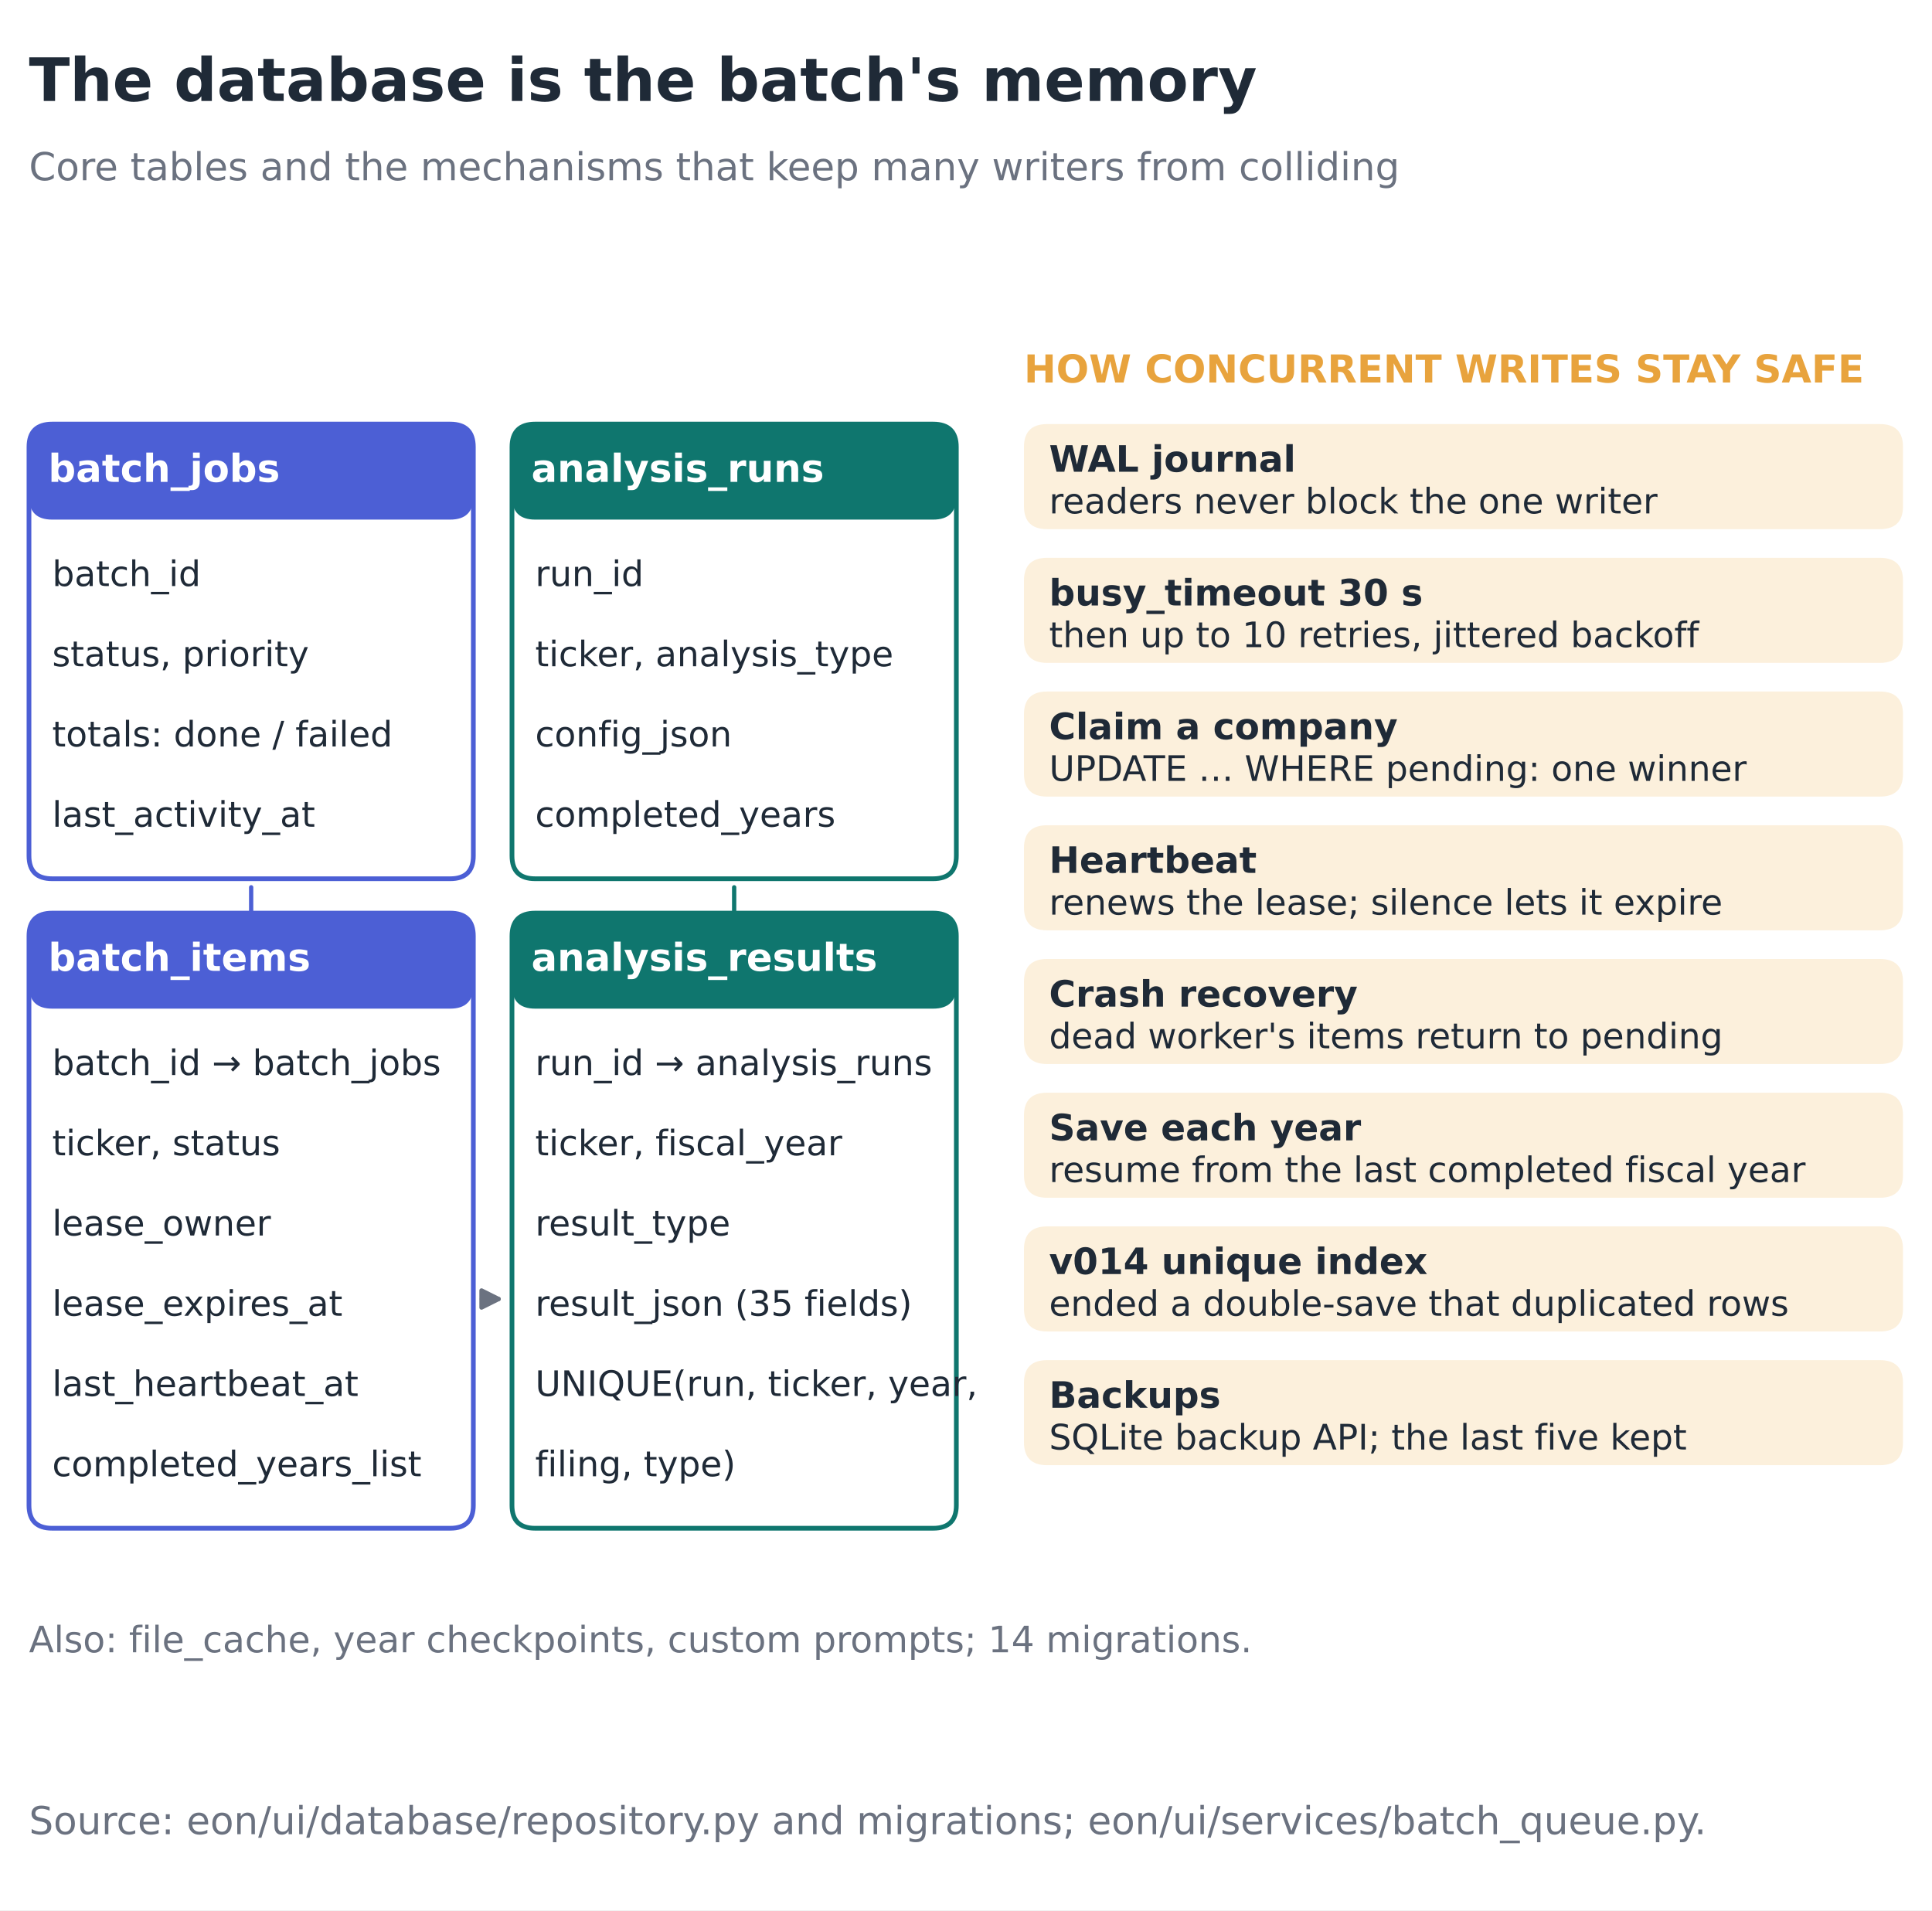
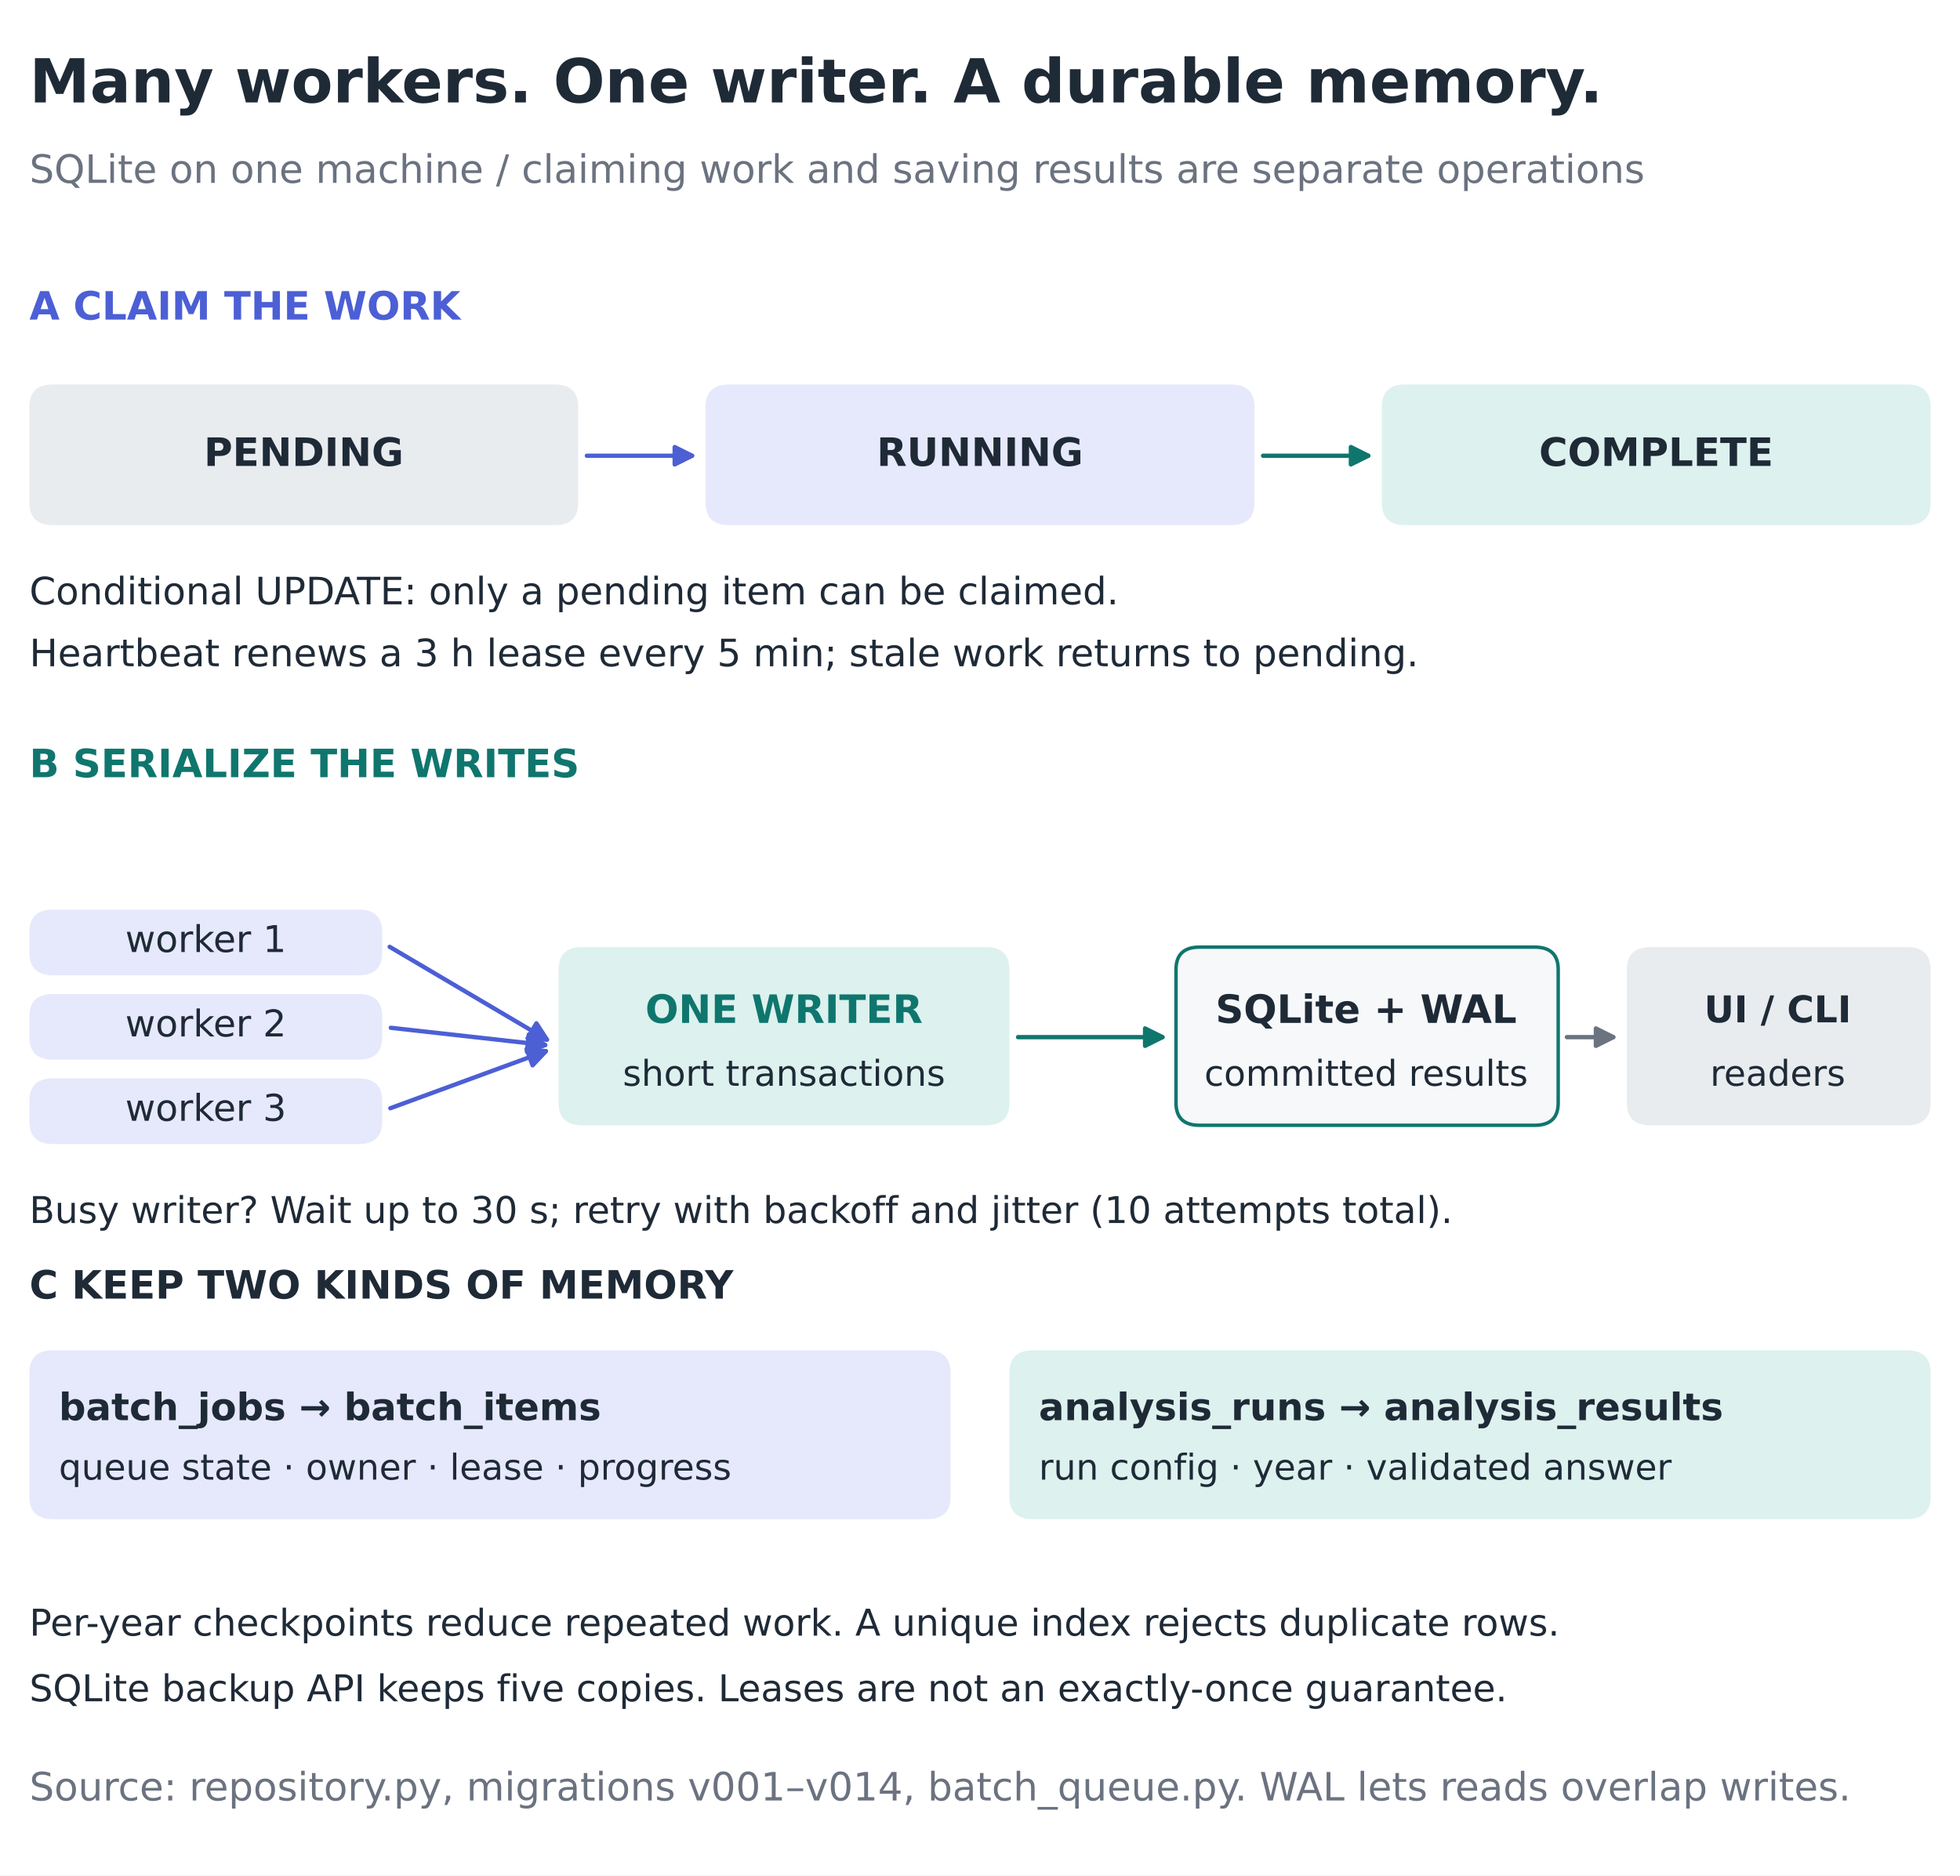
- <svg xmlns="http://www.w3.org/2000/svg" width="451.44pt" height="446.4pt" viewBox="0 0 451.44 446.4" version="1.1">
+ <svg xmlns="http://www.w3.org/2000/svg" width="451.44pt" height="432pt" viewBox="0 0 451.44 432" version="1.1">
  <defs>
    <style type="text/css">*{stroke-linejoin: round; stroke-linecap: butt}</style>
  </defs>
  <g id="figure_1">
    <g id="patch_1">
-       <path d="M 0 446.4  L 451.44 446.4  L 451.44 0  L 0 0  z " style="fill: #ffffff" />
+       <path d="M 0 432  L 451.44 432  L 451.44 0  L 0 0  z " style="fill: #ffffff" />
    </g>
    <g id="axes_1">
      <g id="patch_2">
-         <path d="M 58.687 207.342  Q 58.687 218.735 58.687 229.01  " style="fill: none; stroke: #4c5fd5; stroke-linecap: round" />
-         <path d="M 60.687 225.01  L 58.687 229.01  L 56.687 225.01  z " style="fill: #4c5fd5; stroke: #4c5fd5; stroke-linecap: round" />
+         <path d="M 135.177 104.976  Q 147.848 104.976 159.401 104.976  " style="fill: none; stroke: #4c5fd5; stroke-linecap: round" />
+         <path d="M 155.401 102.976  L 159.401 104.976  L 155.401 106.976  z " style="fill: #4c5fd5; stroke: #4c5fd5; stroke-linecap: round" />
      </g>
      <g id="patch_3">
-         <path d="M 171.547 207.347  Q 171.547 213.158 171.547 217.851  " style="fill: none; stroke: #0f766e; stroke-linecap: round" />
-         <path d="M 173.547 213.851  L 171.547 217.851  L 169.547 213.851  z " style="fill: #0f766e; stroke: #0f766e; stroke-linecap: round" />
+         <path d="M 290.924 104.976  Q 303.595 104.976 315.148 104.976  " style="fill: none; stroke: #0f766e; stroke-linecap: round" />
+         <path d="M 311.148 102.976  L 315.148 104.976  L 311.148 106.976  z " style="fill: #0f766e; stroke: #0f766e; stroke-linecap: round" />
      </g>
      <g id="patch_4">
-         <path d="M 112.6 303.552  Q 115.115 303.552 116.512 303.552  " style="fill: none; stroke: #6b7280; stroke-linecap: round" />
-         <path d="M 112.512 301.552  L 116.512 303.552  L 112.512 305.552  z " style="fill: #6b7280; stroke: #6b7280; stroke-linecap: round" />
+         <path d="M 89.754 218.097  Q 108.347 229.069 125.976 239.472  " style="fill: none; stroke: #4c5fd5; stroke-linecap: round" />
+         <path d="M 123.547 235.717  L 125.976 239.472  L 121.515 239.161  z " style="fill: #4c5fd5; stroke: #4c5fd5; stroke-linecap: round" />
      </g>
      <g id="patch_5">
-         <path d="M 12.189 205.344  L 105.186 205.344  Q 110.603 205.344 110.603 199.987  L 110.603 104.458  Q 110.603 99.101 105.186 99.101  L 12.189 99.101  Q 6.772 99.101 6.772 104.458  L 6.772 199.987  Q 6.772 205.344 12.189 205.344  z " clip-path="url(#pde498581d6)" style="fill: #ffffff; stroke: #4c5fd5; stroke-width: 1.1; stroke-linejoin: miter" />
+         <path d="M 90.02 236.742  Q 108.347 238.788 125.563 240.71  " style="fill: none; stroke: #4c5fd5; stroke-linecap: round" />
+         <path d="M 121.81 238.279  L 125.563 240.71  L 121.366 242.254  z " style="fill: #4c5fd5; stroke: #4c5fd5; stroke-linecap: round" />
      </g>
      <g id="patch_6">
-         <path d="M 12.189 121.421  L 105.186 121.421  Q 110.603 121.421 110.603 116.064  L 110.603 104.458  Q 110.603 99.101 105.186 99.101  L 12.189 99.101  Q 6.772 99.101 6.772 104.458  L 6.772 116.064  Q 6.772 121.421 12.189 121.421  z " clip-path="url(#pde498581d6)" style="fill: #4c5fd5" />
+         <path d="M 89.908 255.271  Q 108.346 248.508 125.735 242.129  " style="fill: none; stroke: #4c5fd5; stroke-linecap: round" />
+         <path d="M 121.291 241.629  L 125.735 242.129  L 122.669 245.384  z " style="fill: #4c5fd5; stroke: #4c5fd5; stroke-linecap: round" />
      </g>
      <g id="patch_7">
-         <path d="M 12.189 357.12  L 105.186 357.12  Q 110.603 357.12 110.603 351.763  L 110.603 218.736  Q 110.603 213.379 105.186 213.379  L 12.189 213.379  Q 6.772 213.379 6.772 218.736  L 6.772 351.763  Q 6.772 357.12 12.189 357.12  z " clip-path="url(#pde498581d6)" style="fill: #ffffff; stroke: #4c5fd5; stroke-width: 1.1; stroke-linejoin: miter" />
+         <path d="M 234.492 238.896  Q 251.677 238.896 267.744 238.896  " style="fill: none; stroke: #0f766e; stroke-linecap: round" />
+         <path d="M 263.744 236.896  L 267.744 238.896  L 263.744 240.896  z " style="fill: #0f766e; stroke: #0f766e; stroke-linecap: round" />
      </g>
      <g id="patch_8">
-         <path d="M 12.189 235.699  L 105.186 235.699  Q 110.603 235.699 110.603 230.342  L 110.603 218.736  Q 110.603 213.379 105.186 213.379  L 12.189 213.379  Q 6.772 213.379 6.772 218.736  L 6.772 230.342  Q 6.772 235.699 12.189 235.699  z " clip-path="url(#pde498581d6)" style="fill: #4c5fd5" />
+         <path d="M 360.897 238.896  Q 366.797 238.896 371.58 238.896  " style="fill: none; stroke: #6b7280; stroke-linecap: round" />
+         <path d="M 367.58 236.896  L 371.58 238.896  L 367.58 240.896  z " style="fill: #6b7280; stroke: #6b7280; stroke-linecap: round" />
      </g>
      <g id="patch_9">
-         <path d="M 125.049 205.344  L 218.046 205.344  Q 223.463 205.344 223.463 199.987  L 223.463 104.458  Q 223.463 99.101 218.046 99.101  L 125.049 99.101  Q 119.632 99.101 119.632 104.458  L 119.632 199.987  Q 119.632 205.344 125.049 205.344  z " clip-path="url(#pde498581d6)" style="fill: #ffffff; stroke: #0f766e; stroke-width: 1.1; stroke-linejoin: miter" />
+         <path d="M 12.189 120.96  L 127.758 120.96  Q 133.175 120.96 133.175 115.776  L 133.175 93.744  Q 133.175 88.56 127.758 88.56  L 12.189 88.56  Q 6.772 88.56 6.772 93.744  L 6.772 115.776  Q 6.772 120.96 12.189 120.96  z " clip-path="url(#pe1d05e53ac)" style="fill: #e8ecef" />
      </g>
      <g id="patch_10">
-         <path d="M 125.049 121.421  L 218.046 121.421  Q 223.463 121.421 223.463 116.064  L 223.463 104.458  Q 223.463 99.101 218.046 99.101  L 125.049 99.101  Q 119.632 99.101 119.632 104.458  L 119.632 116.064  Q 119.632 121.421 125.049 121.421  z " clip-path="url(#pde498581d6)" style="fill: #0f766e" />
+         <path d="M 167.936 120.96  L 283.504 120.96  Q 288.922 120.96 288.922 115.776  L 288.922 93.744  Q 288.922 88.56 283.504 88.56  L 167.936 88.56  Q 162.518 88.56 162.518 93.744  L 162.518 115.776  Q 162.518 120.96 167.936 120.96  z " clip-path="url(#pe1d05e53ac)" style="fill: #e6e9fb" />
      </g>
      <g id="patch_11">
-         <path d="M 125.049 357.12  L 218.046 357.12  Q 223.463 357.12 223.463 351.763  L 223.463 218.736  Q 223.463 213.379 218.046 213.379  L 125.049 213.379  Q 119.632 213.379 119.632 218.736  L 119.632 351.763  Q 119.632 357.12 125.049 357.12  z " clip-path="url(#pde498581d6)" style="fill: #ffffff; stroke: #0f766e; stroke-width: 1.1; stroke-linejoin: miter" />
+         <path d="M 323.682 120.96  L 439.251 120.96  Q 444.668 120.96 444.668 115.776  L 444.668 93.744  Q 444.668 88.56 439.251 88.56  L 323.682 88.56  Q 318.265 88.56 318.265 93.744  L 318.265 115.776  Q 318.265 120.96 323.682 120.96  z " clip-path="url(#pe1d05e53ac)" style="fill: #ddf1ee" />
      </g>
      <g id="patch_12">
-         <path d="M 125.049 235.699  L 218.046 235.699  Q 223.463 235.699 223.463 230.342  L 223.463 218.736  Q 223.463 213.379 218.046 213.379  L 125.049 213.379  Q 119.632 213.379 119.632 218.736  L 119.632 230.342  Q 119.632 235.699 125.049 235.699  z " clip-path="url(#pde498581d6)" style="fill: #0f766e" />
+         <path d="M 12.189 224.64  L 82.614 224.64  Q 88.031 224.64 88.031 219.456  L 88.031 214.704  Q 88.031 209.52 82.614 209.52  L 12.189 209.52  Q 6.772 209.52 6.772 214.704  L 6.772 219.456  Q 6.772 224.64 12.189 224.64  z " clip-path="url(#pe1d05e53ac)" style="fill: #e6e9fb" />
      </g>
      <g id="patch_13">
-         <path d="M 244.68 123.653  L 439.251 123.653  Q 444.668 123.653 444.668 118.296  L 444.668 104.458  Q 444.668 99.101 439.251 99.101  L 244.68 99.101  Q 239.263 99.101 239.263 104.458  L 239.263 118.296  Q 239.263 123.653 244.68 123.653  z " clip-path="url(#pde498581d6)" style="fill: #fcf0dc" />
+         <path d="M 12.189 244.08  L 82.614 244.08  Q 88.031 244.08 88.031 238.896  L 88.031 234.144  Q 88.031 228.96 82.614 228.96  L 12.189 228.96  Q 6.772 228.96 6.772 234.144  L 6.772 238.896  Q 6.772 244.08 12.189 244.08  z " clip-path="url(#pe1d05e53ac)" style="fill: #e6e9fb" />
      </g>
      <g id="patch_14">
-         <path d="M 244.68 154.901  L 439.251 154.901  Q 444.668 154.901 444.668 149.544  L 444.668 135.706  Q 444.668 130.349 439.251 130.349  L 244.68 130.349  Q 239.263 130.349 239.263 135.706  L 239.263 149.544  Q 239.263 154.901 244.68 154.901  z " clip-path="url(#pde498581d6)" style="fill: #fcf0dc" />
+         <path d="M 12.189 263.52  L 82.614 263.52  Q 88.031 263.52 88.031 258.336  L 88.031 253.584  Q 88.031 248.4 82.614 248.4  L 12.189 248.4  Q 6.772 248.4 6.772 253.584  L 6.772 258.336  Q 6.772 263.52 12.189 263.52  z " clip-path="url(#pe1d05e53ac)" style="fill: #e6e9fb" />
      </g>
      <g id="patch_15">
-         <path d="M 244.68 186.149  L 439.251 186.149  Q 444.668 186.149 444.668 180.792  L 444.668 166.954  Q 444.668 161.597 439.251 161.597  L 244.68 161.597  Q 239.263 161.597 239.263 166.954  L 239.263 180.792  Q 239.263 186.149 244.68 186.149  z " clip-path="url(#pde498581d6)" style="fill: #fcf0dc" />
+         <path d="M 134.078 259.2  L 227.074 259.2  Q 232.492 259.2 232.492 254.016  L 232.492 223.344  Q 232.492 218.16 227.074 218.16  L 134.078 218.16  Q 128.66 218.16 128.66 223.344  L 128.66 254.016  Q 128.66 259.2 134.078 259.2  z " clip-path="url(#pe1d05e53ac)" style="fill: #ddf1ee" />
      </g>
      <g id="patch_16">
-         <path d="M 244.68 217.397  L 439.251 217.397  Q 444.668 217.397 444.668 212.04  L 444.668 198.202  Q 444.668 192.845 439.251 192.845  L 244.68 192.845  Q 239.263 192.845 239.263 198.202  L 239.263 212.04  Q 239.263 217.397 244.68 217.397  z " clip-path="url(#pde498581d6)" style="fill: #fcf0dc" />
+         <path d="M 276.281 259.2  L 353.478 259.2  Q 358.895 259.2 358.895 254.016  L 358.895 223.344  Q 358.895 218.16 353.478 218.16  L 276.281 218.16  Q 270.864 218.16 270.864 223.344  L 270.864 254.016  Q 270.864 259.2 276.281 259.2  z " clip-path="url(#pe1d05e53ac)" style="fill: #f7f8fa; stroke: #0f766e; stroke-width: 0.8; stroke-linejoin: miter" />
      </g>
      <g id="patch_17">
-         <path d="M 244.68 248.645  L 439.251 248.645  Q 444.668 248.645 444.668 243.288  L 444.668 229.45  Q 444.668 224.093 439.251 224.093  L 244.68 224.093  Q 239.263 224.093 239.263 229.45  L 239.263 243.288  Q 239.263 248.645 244.68 248.645  z " clip-path="url(#pde498581d6)" style="fill: #fcf0dc" />
+         <path d="M 380.112 259.2  L 439.251 259.2  Q 444.668 259.2 444.668 254.016  L 444.668 223.344  Q 444.668 218.16 439.251 218.16  L 380.112 218.16  Q 374.695 218.16 374.695 223.344  L 374.695 254.016  Q 374.695 259.2 380.112 259.2  z " clip-path="url(#pe1d05e53ac)" style="fill: #e8ecef" />
      </g>
      <g id="patch_18">
-         <path d="M 244.68 279.893  L 439.251 279.893  Q 444.668 279.893 444.668 274.536  L 444.668 260.698  Q 444.668 255.341 439.251 255.341  L 244.68 255.341  Q 239.263 255.341 239.263 260.698  L 239.263 274.536  Q 239.263 279.893 244.68 279.893  z " clip-path="url(#pde498581d6)" style="fill: #fcf0dc" />
+         <path d="M 12.189 349.92  L 213.531 349.92  Q 218.948 349.92 218.948 344.736  L 218.948 316.224  Q 218.948 311.04 213.531 311.04  L 12.189 311.04  Q 6.772 311.04 6.772 316.224  L 6.772 344.736  Q 6.772 349.92 12.189 349.92  z " clip-path="url(#pe1d05e53ac)" style="fill: #e6e9fb" />
      </g>
      <g id="patch_19">
-         <path d="M 244.68 311.141  L 439.251 311.141  Q 444.668 311.141 444.668 305.784  L 444.668 291.946  Q 444.668 286.589 439.251 286.589  L 244.68 286.589  Q 239.263 286.589 239.263 291.946  L 239.263 305.784  Q 239.263 311.141 244.68 311.141  z " clip-path="url(#pde498581d6)" style="fill: #fcf0dc" />
-       </g>
-       <g id="patch_20">
-         <path d="M 244.68 342.389  L 439.251 342.389  Q 444.668 342.389 444.668 337.032  L 444.668 323.194  Q 444.668 317.837 439.251 317.837  L 244.68 317.837  Q 239.263 317.837 239.263 323.194  L 239.263 337.032  Q 239.263 342.389 244.68 342.389  z " clip-path="url(#pde498581d6)" style="fill: #fcf0dc" />
+         <path d="M 237.909 349.92  L 439.251 349.92  Q 444.668 349.92 444.668 344.736  L 444.668 316.224  Q 444.668 311.04 439.251 311.04  L 237.909 311.04  Q 232.492 311.04 232.492 316.224  L 232.492 344.736  Q 232.492 349.92 237.909 349.92  z " clip-path="url(#pe1d05e53ac)" style="fill: #ddf1ee" />
      </g>
      <g id="text_1">
-         <text style="font-weight: 700; font-size: 14px; font-family: 'DejaVu Sans'; text-anchor: start; fill: #1f2a37" x="6.772" y="23.598" transform="rotate(-0 6.7716 23.59781)">The database is the batch's memory</text>
+         <text style="font-weight: 700; font-size: 14px; font-family: 'DejaVu Sans'; text-anchor: start; fill: #1f2a37" x="6.772" y="23.598" transform="rotate(-0 6.7716 23.59781)">Many workers. One writer. A durable memory.</text>
      </g>
      <g id="text_2">
-         <text style="font-size: 9px; font-family: 'DejaVu Sans'; text-anchor: start; fill: #6b7280" x="6.772" y="42.119" transform="rotate(-0 6.7716 42.11859)">Core tables and the mechanisms that keep many writers from colliding</text>
+         <text style="font-size: 9px; font-family: 'DejaVu Sans'; text-anchor: start; fill: #6b7280" x="6.772" y="42.119" transform="rotate(-0 6.7716 42.11859)">SQLite on one machine  /  claiming work and saving results are separate operations</text>
      </g>
      <g id="text_3">
-         <text style="font-weight: 700; font-size: 9px; font-family: 'DejaVu Sans'; text-anchor: start; fill: #ffffff" x="11.286" y="112.599" transform="rotate(-0 11.286 112.599)">batch_jobs</text>
+         <text style="font-weight: 700; font-size: 9px; font-family: 'DejaVu Sans'; text-anchor: start; fill: #4c5fd5" x="6.772" y="73.618" transform="rotate(-0 6.7716 73.61789)">A  CLAIM THE WORK</text>
      </g>
      <g id="text_4">
-         <text style="font-size: 8.2px; font-family: 'DejaVu Sans'; text-anchor: start; fill: #1f2a37" x="12.189" y="136.943" transform="rotate(-0 12.18888 136.9432)">batch_id</text>
+         <text style="font-weight: 700; font-size: 9px; font-family: 'DejaVu Sans'; text-anchor: middle; fill: #1f2a37" x="69.973" y="107.314" transform="rotate(-0 69.9732 107.3139)">PENDING</text>
      </g>
      <g id="text_5">
-         <text style="font-size: 8.2px; font-family: 'DejaVu Sans'; text-anchor: start; fill: #1f2a37" x="12.189" y="155.692" transform="rotate(-0 12.18888 155.692)">status, priority</text>
+         <text style="font-weight: 700; font-size: 9px; font-family: 'DejaVu Sans'; text-anchor: middle; fill: #1f2a37" x="225.72" y="107.314" transform="rotate(-0 225.72 107.3139)">RUNNING</text>
      </g>
      <g id="text_6">
-         <text style="font-size: 8.2px; font-family: 'DejaVu Sans'; text-anchor: start; fill: #1f2a37" x="12.189" y="174.441" transform="rotate(-0 12.18888 174.4408)">totals: done / failed</text>
+         <text style="font-weight: 700; font-size: 9px; font-family: 'DejaVu Sans'; text-anchor: middle; fill: #1f2a37" x="381.467" y="107.314" transform="rotate(-0 381.4668 107.3139)">COMPLETE</text>
      </g>
      <g id="text_7">
-         <text style="font-size: 8.2px; font-family: 'DejaVu Sans'; text-anchor: start; fill: #1f2a37" x="12.189" y="193.19" transform="rotate(-0 12.18888 193.1896)">last_activity_at</text>
+         <text style="font-size: 8.7px; font-family: 'DejaVu Sans'; text-anchor: start; fill: #1f2a37" x="6.772" y="139.204" transform="rotate(-0 6.7716 139.2043)">Conditional UPDATE: only a pending item can be claimed.</text>
      </g>
      <g id="text_8">
-         <text style="font-weight: 700; font-size: 9px; font-family: 'DejaVu Sans'; text-anchor: start; fill: #ffffff" x="11.286" y="226.877" transform="rotate(-0 11.286 226.8774)">batch_items</text>
+         <text style="font-size: 8.7px; font-family: 'DejaVu Sans'; text-anchor: start; fill: #1f2a37" x="6.772" y="153.46" transform="rotate(-0 6.7716 153.4603)">Heartbeat renews a 3 h lease every 5 min; stale work returns to pending.</text>
      </g>
      <g id="text_9">
-         <text style="font-size: 8.2px; font-family: 'DejaVu Sans'; text-anchor: start; fill: #1f2a37" x="12.189" y="251.222" transform="rotate(-0 12.18888 251.2216)">batch_id → batch_jobs</text>
+         <text style="font-weight: 700; font-size: 9px; font-family: 'DejaVu Sans'; text-anchor: start; fill: #0f766e" x="6.772" y="179.026" transform="rotate(-0 6.7716 179.0259)">B  SERIALIZE THE WRITES</text>
      </g>
      <g id="text_10">
-         <text style="font-size: 8.2px; font-family: 'DejaVu Sans'; text-anchor: start; fill: #1f2a37" x="12.189" y="269.97" transform="rotate(-0 12.18888 269.9704)">ticker, status</text>
+         <text style="font-size: 8.5px; font-family: 'DejaVu Sans'; text-anchor: middle; fill: #1f2a37" x="47.401" y="219.288" transform="rotate(-0 47.4012 219.2883)">worker 1</text>
      </g>
      <g id="text_11">
-         <text style="font-size: 8.2px; font-family: 'DejaVu Sans'; text-anchor: start; fill: #1f2a37" x="12.189" y="288.719" transform="rotate(-0 12.18888 288.7192)">lease_owner</text>
+         <text style="font-size: 8.5px; font-family: 'DejaVu Sans'; text-anchor: middle; fill: #1f2a37" x="47.401" y="238.728" transform="rotate(-0 47.4012 238.7283)">worker 2</text>
      </g>
      <g id="text_12">
-         <text style="font-size: 8.2px; font-family: 'DejaVu Sans'; text-anchor: start; fill: #1f2a37" x="12.189" y="307.468" transform="rotate(-0 12.18888 307.468)">lease_expires_at</text>
+         <text style="font-size: 8.5px; font-family: 'DejaVu Sans'; text-anchor: middle; fill: #1f2a37" x="47.401" y="258.168" transform="rotate(-0 47.4012 258.1683)">worker 3</text>
      </g>
      <g id="text_13">
-         <text style="font-size: 8.2px; font-family: 'DejaVu Sans'; text-anchor: start; fill: #1f2a37" x="12.189" y="326.217" transform="rotate(-0 12.18888 326.2168)">last_heartbeat_at</text>
+         <text style="font-weight: 700; font-size: 9px; font-family: 'DejaVu Sans'; text-anchor: middle; fill: #0f766e" x="180.576" y="235.618" transform="rotate(-0 180.576 235.6179)">ONE WRITER</text>
      </g>
      <g id="text_14">
-         <text style="font-size: 8.2px; font-family: 'DejaVu Sans'; text-anchor: start; fill: #1f2a37" x="12.189" y="344.966" transform="rotate(-0 12.18888 344.9656)">completed_years_list</text>
+         <text style="font-size: 8.2px; font-family: 'DejaVu Sans'; text-anchor: middle; fill: #1f2a37" x="180.576" y="250.098" transform="rotate(-0 180.576 250.0984)">short transactions</text>
      </g>
      <g id="text_15">
-         <text style="font-weight: 700; font-size: 9px; font-family: 'DejaVu Sans'; text-anchor: start; fill: #ffffff" x="124.146" y="112.599" transform="rotate(-0 124.146 112.599)">analysis_runs</text>
+         <text style="font-weight: 700; font-size: 9px; font-family: 'DejaVu Sans'; text-anchor: middle; fill: #1f2a37" x="314.654" y="235.618" transform="rotate(-0 314.6537 235.6182)">SQLite + WAL</text>
      </g>
      <g id="text_16">
-         <text style="font-size: 8.2px; font-family: 'DejaVu Sans'; text-anchor: start; fill: #1f2a37" x="125.049" y="136.943" transform="rotate(-0 125.0489 136.9432)">run_id</text>
+         <text style="font-size: 8.2px; font-family: 'DejaVu Sans'; text-anchor: middle; fill: #1f2a37" x="314.654" y="250.098" transform="rotate(-0 314.6537 250.0984)">committed results</text>
      </g>
      <g id="text_17">
-         <text style="font-size: 8.2px; font-family: 'DejaVu Sans'; text-anchor: start; fill: #1f2a37" x="125.049" y="155.692" transform="rotate(-0 125.0489 155.692)">ticker, analysis_type</text>
+         <text style="font-weight: 700; font-size: 8.5px; font-family: 'DejaVu Sans'; text-anchor: middle; fill: #1f2a37" x="409.456" y="235.488" transform="rotate(-0 409.4561 235.488)">UI / CLI</text>
      </g>
      <g id="text_18">
-         <text style="font-size: 8.2px; font-family: 'DejaVu Sans'; text-anchor: start; fill: #1f2a37" x="125.049" y="174.441" transform="rotate(-0 125.0489 174.4408)">config_json</text>
+         <text style="font-size: 8.2px; font-family: 'DejaVu Sans'; text-anchor: middle; fill: #1f2a37" x="409.456" y="250.098" transform="rotate(-0 409.4561 250.0984)">readers</text>
      </g>
      <g id="text_19">
-         <text style="font-size: 8.2px; font-family: 'DejaVu Sans'; text-anchor: start; fill: #1f2a37" x="125.049" y="193.19" transform="rotate(-0 125.0489 193.1896)">completed_years</text>
+         <text style="font-size: 8.5px; font-family: 'DejaVu Sans'; text-anchor: start; fill: #1f2a37" x="6.772" y="281.712" transform="rotate(-0 6.7716 281.7123)">Busy writer? Wait up to 30 s; retry with backoff and jitter (10 attempts total).</text>
      </g>
      <g id="text_20">
-         <text style="font-weight: 700; font-size: 9px; font-family: 'DejaVu Sans'; text-anchor: start; fill: #ffffff" x="124.146" y="226.877" transform="rotate(-0 124.146 226.8774)">analysis_results</text>
+         <text style="font-weight: 700; font-size: 9px; font-family: 'DejaVu Sans'; text-anchor: start; fill: #1f2a37" x="6.772" y="299.122" transform="rotate(-0 6.7716 299.1219)">C  KEEP TWO KINDS OF MEMORY</text>
      </g>
      <g id="text_21">
-         <text style="font-size: 8.2px; font-family: 'DejaVu Sans'; text-anchor: start; fill: #1f2a37" x="125.049" y="251.222" transform="rotate(-0 125.0489 251.2216)">run_id → analysis_runs</text>
+         <text style="font-weight: 700; font-size: 8.7px; font-family: 'DejaVu Sans'; text-anchor: start; fill: #1f2a37" x="13.543" y="327.124" transform="rotate(-0 13.5432 327.1243)">batch_jobs → batch_items</text>
      </g>
      <g id="text_22">
-         <text style="font-size: 8.2px; font-family: 'DejaVu Sans'; text-anchor: start; fill: #1f2a37" x="125.049" y="269.97" transform="rotate(-0 125.0489 269.9704)">ticker, fiscal_year</text>
+         <text style="font-size: 8.2px; font-family: 'DejaVu Sans'; text-anchor: start; fill: #1f2a37" x="13.543" y="340.818" transform="rotate(-0 13.5432 340.8184)">queue state · owner · lease · progress</text>
      </g>
      <g id="text_23">
-         <text style="font-size: 8.2px; font-family: 'DejaVu Sans'; text-anchor: start; fill: #1f2a37" x="125.049" y="288.719" transform="rotate(-0 125.0489 288.7192)">result_type</text>
+         <text style="font-weight: 700; font-size: 8.7px; font-family: 'DejaVu Sans'; text-anchor: start; fill: #1f2a37" x="239.263" y="327.124" transform="rotate(-0 239.2632 327.1243)">analysis_runs → analysis_results</text>
      </g>
      <g id="text_24">
-         <text style="font-size: 8.2px; font-family: 'DejaVu Sans'; text-anchor: start; fill: #1f2a37" x="125.049" y="307.468" transform="rotate(-0 125.0489 307.468)">result_json (35 fields)</text>
+         <text style="font-size: 8.2px; font-family: 'DejaVu Sans'; text-anchor: start; fill: #1f2a37" x="239.263" y="340.818" transform="rotate(-0 239.2632 340.8184)">run config · year · validated answer</text>
      </g>
      <g id="text_25">
-         <text style="font-size: 8.2px; font-family: 'DejaVu Sans'; text-anchor: start; fill: #1f2a37" x="125.049" y="326.217" transform="rotate(-0 125.0489 326.2168)">UNIQUE(run, ticker, year,</text>
+         <text style="font-size: 8.5px; font-family: 'DejaVu Sans'; text-anchor: start; fill: #1f2a37" x="6.772" y="376.752" transform="rotate(-0 6.7716 376.7523)">Per-year checkpoints reduce repeated work. A unique index rejects duplicate rows.</text>
      </g>
      <g id="text_26">
-         <text style="font-size: 8.2px; font-family: 'DejaVu Sans'; text-anchor: start; fill: #1f2a37" x="125.049" y="344.966" transform="rotate(-0 125.0489 344.9656)">   filing, type)</text>
+         <text style="font-size: 8.5px; font-family: 'DejaVu Sans'; text-anchor: start; fill: #1f2a37" x="6.772" y="391.872" transform="rotate(-0 6.7716 391.8723)">SQLite backup API keeps five copies. Leases are not an exactly-once guarantee.</text>
      </g>
      <g id="text_27">
-         <text style="font-weight: 700; font-size: 9px; font-family: 'DejaVu Sans'; text-anchor: start; fill: #e8a33d" x="239.263" y="89.386" transform="rotate(-0 239.2632 89.38589)">HOW CONCURRENT WRITES STAY SAFE</text>
-       </g>
-       <g id="text_28">
-         <text style="font-weight: 700; font-size: 8.5px; font-family: 'DejaVu Sans'; text-anchor: start; fill: #1f2a37" x="245.132" y="110.237" transform="rotate(-0 245.1319 110.2371)">WAL journal</text>
-       </g>
-       <g id="text_29">
-         <text style="font-size: 8.2px; font-family: 'DejaVu Sans'; text-anchor: start; fill: #1f2a37" x="245.132" y="119.98" transform="rotate(-0 245.1319 119.98)">readers never block the one writer</text>
-       </g>
-       <g id="text_30">
-         <text style="font-weight: 700; font-size: 8.5px; font-family: 'DejaVu Sans'; text-anchor: start; fill: #1f2a37" x="245.132" y="141.485" transform="rotate(-0 245.1319 141.4851)">busy_timeout 30 s</text>
-       </g>
-       <g id="text_31">
-         <text style="font-size: 8.2px; font-family: 'DejaVu Sans'; text-anchor: start; fill: #1f2a37" x="245.132" y="151.228" transform="rotate(-0 245.1319 151.228)">then up to 10 retries, jittered backoff</text>
-       </g>
-       <g id="text_32">
-         <text style="font-weight: 700; font-size: 8.5px; font-family: 'DejaVu Sans'; text-anchor: start; fill: #1f2a37" x="245.132" y="172.733" transform="rotate(-0 245.1319 172.7331)">Claim a company</text>
-       </g>
-       <g id="text_33">
-         <text style="font-size: 8.2px; font-family: 'DejaVu Sans'; text-anchor: start; fill: #1f2a37" x="245.132" y="182.476" transform="rotate(-0 245.1319 182.476)">UPDATE … WHERE pending: one winner</text>
-       </g>
-       <g id="text_34">
-         <text style="font-weight: 700; font-size: 8.5px; font-family: 'DejaVu Sans'; text-anchor: start; fill: #1f2a37" x="245.132" y="203.981" transform="rotate(-0 245.1319 203.9811)">Heartbeat</text>
-       </g>
-       <g id="text_35">
-         <text style="font-size: 8.2px; font-family: 'DejaVu Sans'; text-anchor: start; fill: #1f2a37" x="245.132" y="213.724" transform="rotate(-0 245.1319 213.724)">renews the lease; silence lets it expire</text>
-       </g>
-       <g id="text_36">
-         <text style="font-weight: 700; font-size: 8.5px; font-family: 'DejaVu Sans'; text-anchor: start; fill: #1f2a37" x="245.132" y="235.229" transform="rotate(-0 245.1319 235.2291)">Crash recovery</text>
-       </g>
-       <g id="text_37">
-         <text style="font-size: 8.2px; font-family: 'DejaVu Sans'; text-anchor: start; fill: #1f2a37" x="245.132" y="244.972" transform="rotate(-0 245.1319 244.972)">dead worker's items return to pending</text>
-       </g>
-       <g id="text_38">
-         <text style="font-weight: 700; font-size: 8.5px; font-family: 'DejaVu Sans'; text-anchor: start; fill: #1f2a37" x="245.132" y="266.477" transform="rotate(-0 245.1319 266.4771)">Save each year</text>
-       </g>
-       <g id="text_39">
-         <text style="font-size: 8.2px; font-family: 'DejaVu Sans'; text-anchor: start; fill: #1f2a37" x="245.132" y="276.22" transform="rotate(-0 245.1319 276.22)">resume from the last completed fiscal year</text>
-       </g>
-       <g id="text_40">
-         <text style="font-weight: 700; font-size: 8.5px; font-family: 'DejaVu Sans'; text-anchor: start; fill: #1f2a37" x="245.132" y="297.725" transform="rotate(-0 245.1319 297.7251)">v014 unique index</text>
-       </g>
-       <g id="text_41">
-         <text style="font-size: 8.2px; font-family: 'DejaVu Sans'; text-anchor: start; fill: #1f2a37" x="245.132" y="307.468" transform="rotate(-0 245.1319 307.468)">ended a double-save that duplicated rows</text>
-       </g>
-       <g id="text_42">
-         <text style="font-weight: 700; font-size: 8.5px; font-family: 'DejaVu Sans'; text-anchor: start; fill: #1f2a37" x="245.132" y="328.973" transform="rotate(-0 245.1319 328.9731)">Backups</text>
-       </g>
-       <g id="text_43">
-         <text style="font-size: 8.2px; font-family: 'DejaVu Sans'; text-anchor: start; fill: #1f2a37" x="245.132" y="338.716" transform="rotate(-0 245.1319 338.716)">SQLite backup API; the last five kept</text>
-       </g>
-       <g id="text_44">
-         <text style="font-size: 8.5px; font-family: 'DejaVu Sans'; text-anchor: start; fill: #6b7280" x="6.772" y="386.112" transform="rotate(-0 6.7716 386.1123)">Also: file_cache, year checkpoints, custom prompts; 14 migrations.</text>
-       </g>
-       <g id="text_45">
-         <text style="font-size: 9px; font-family: 'DejaVu Sans'; text-anchor: start; fill: #6b7280" x="6.772" y="428.614" transform="rotate(-0 6.7716 428.6139)">Source: eon/ui/database/repository.py and migrations; eon/ui/services/batch_queue.py.</text>
+         <text style="font-size: 9px; font-family: 'DejaVu Sans'; text-anchor: start; fill: #6b7280" x="6.772" y="414.718" transform="rotate(-0 6.7716 414.7179)">Source: repository.py, migrations v001–v014, batch_queue.py. WAL lets reads overlap writes.</text>
      </g>
    </g>
  </g>
  <defs>
-     <clipPath id="pde498581d6">
-       <rect x="0" y="0" width="451.44" height="446.4" />
+     <clipPath id="pe1d05e53ac">
+       <rect x="0" y="0" width="451.44" height="432" />
    </clipPath>
  </defs>
</svg>
